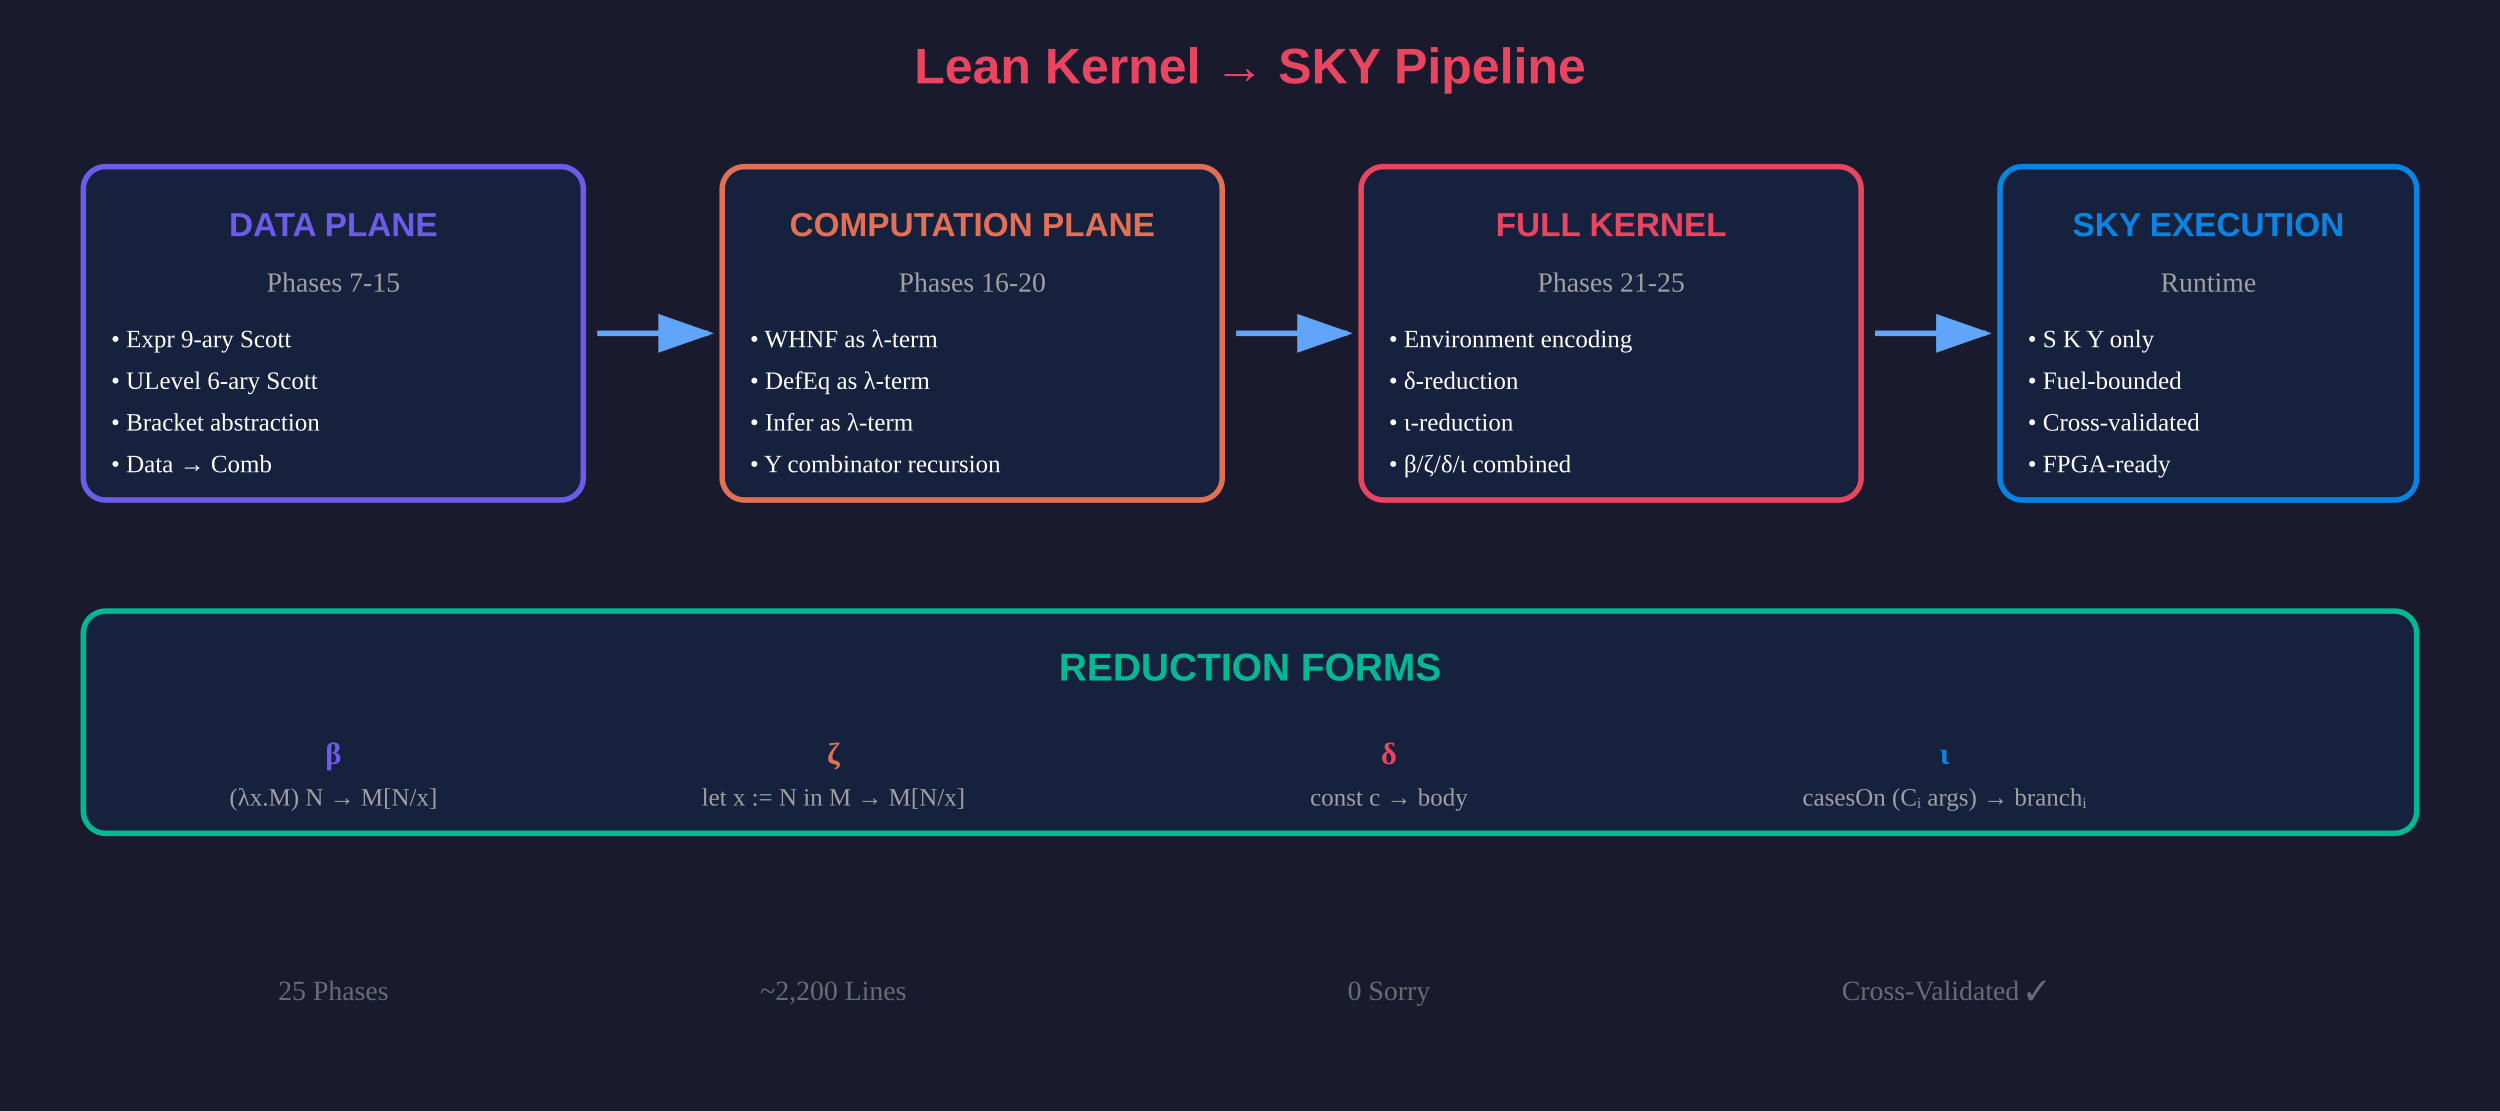
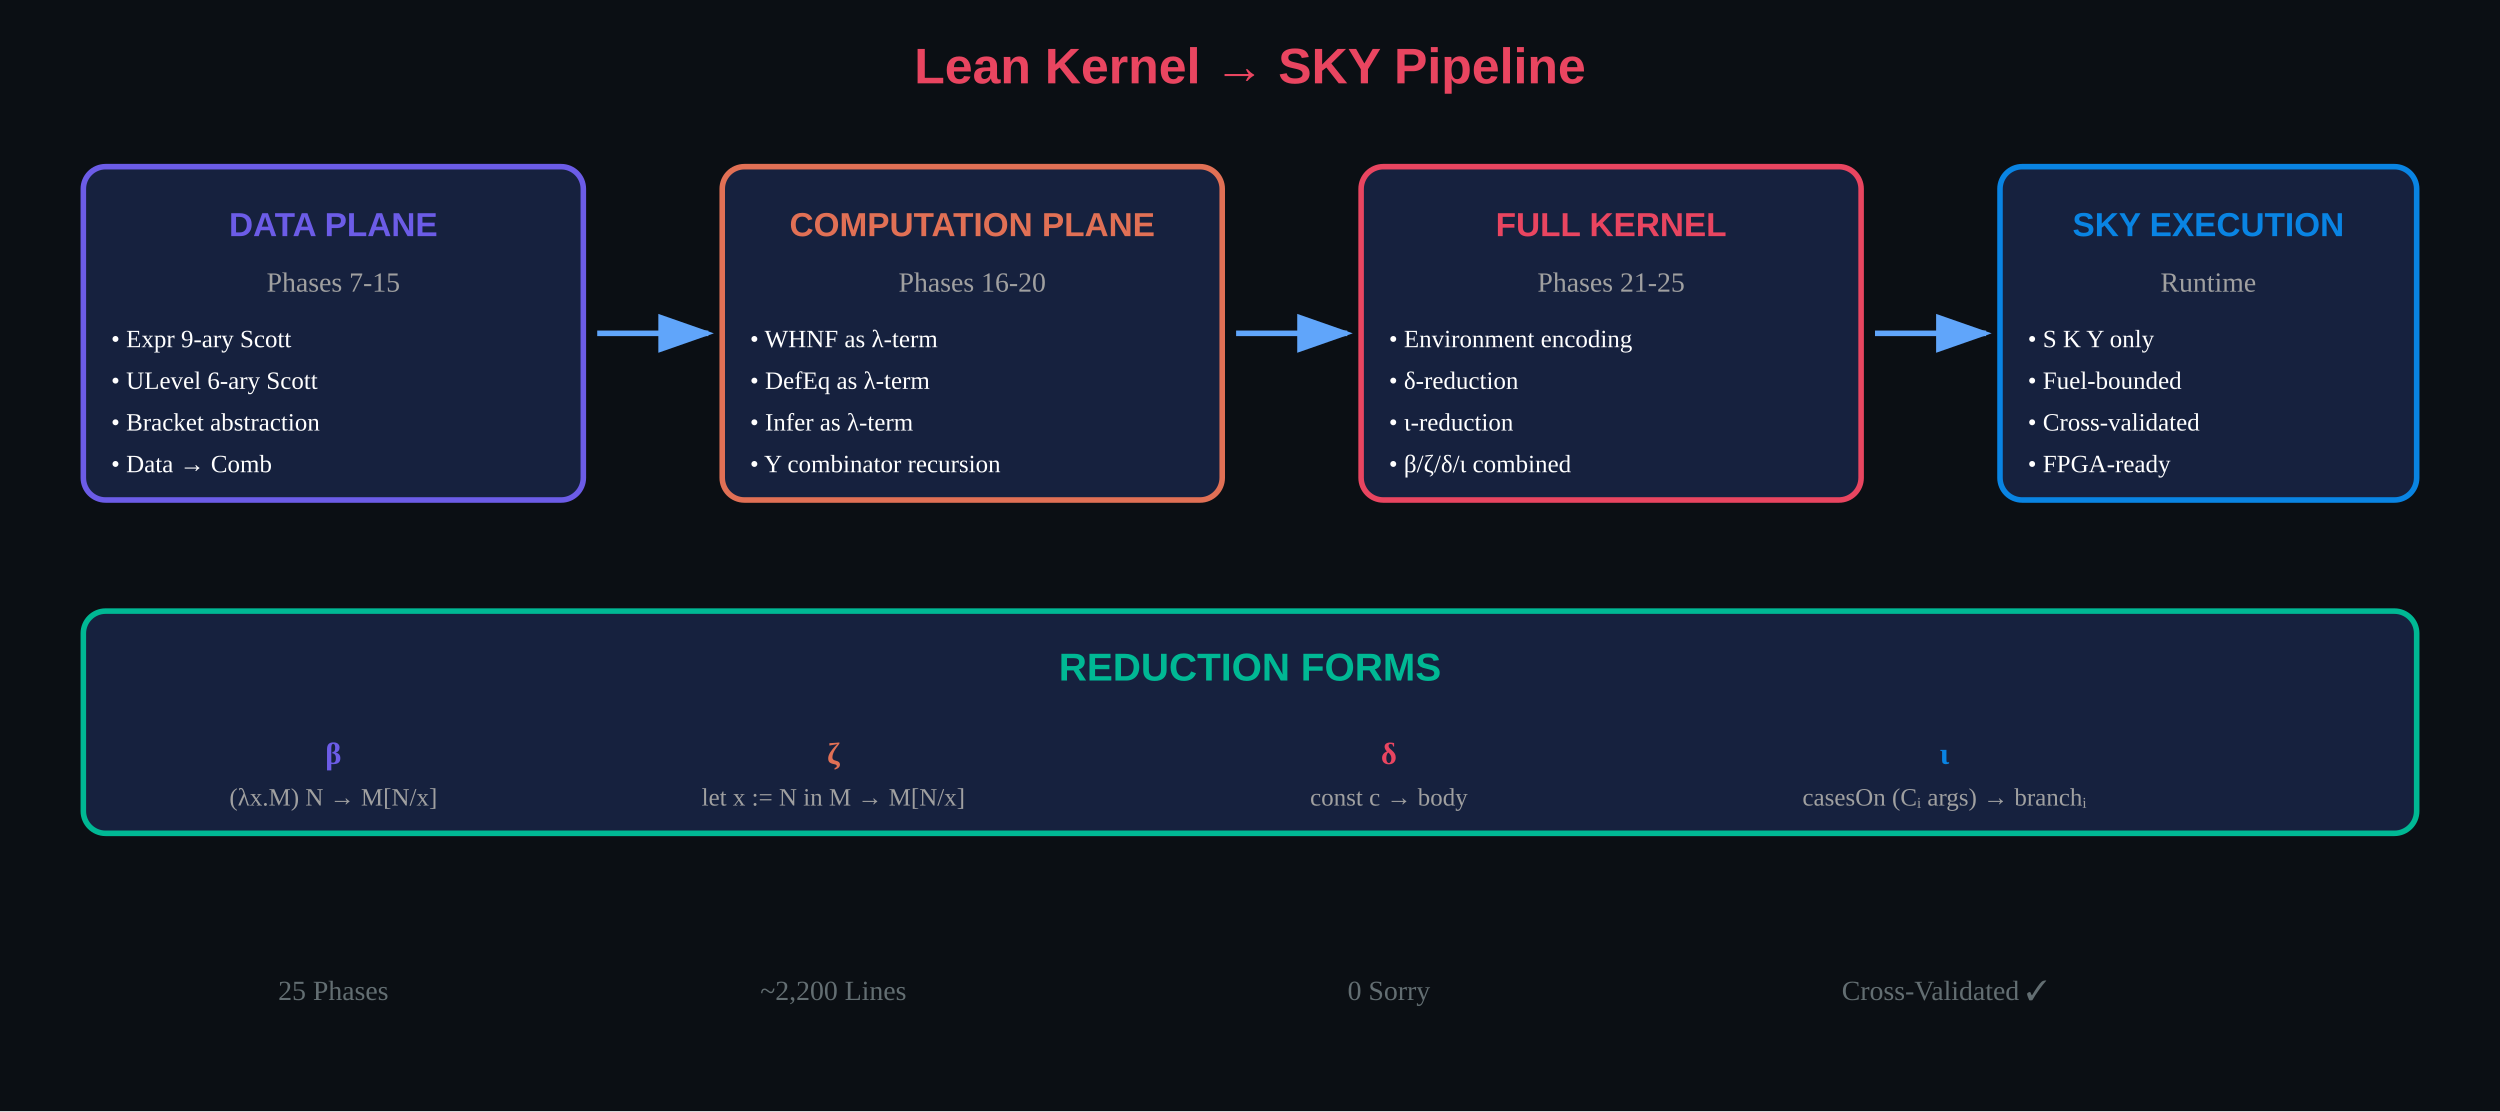
<svg xmlns="http://www.w3.org/2000/svg" viewBox="0 0 900 400" width="900" height="400">
  <defs>
    <marker id="arrowhead" markerWidth="10" markerHeight="7" refX="9" refY="3.5" orient="auto">
      <polygon points="0 0, 10 3.5, 0 7" fill="#60a5fa" />
    </marker>
  </defs>
-   <rect width="900" height="400" fill="#1a1a2e" />
+   <rect width="900" height="400" fill="#0b0f14" />
  <text x="450" y="30" text-anchor="middle" fill="#e94560" font-family="Arial" font-size="18" font-weight="bold">Lean Kernel → SKY Pipeline</text>
  <rect x="30" y="60" width="180" height="120" rx="8" fill="#16213e" stroke="#6c5ce7" stroke-width="2" />
  <text x="120" y="85" text-anchor="middle" fill="#6c5ce7" font-family="Arial" font-size="12" font-weight="bold">DATA PLANE</text>
  <text x="120" y="105" text-anchor="middle" fill="#a0a0a0" font-size="10">Phases 7-15</text>
  <text x="40" y="125" fill="#fff" font-size="9">• Expr 9-ary Scott</text>
  <text x="40" y="140" fill="#fff" font-size="9">• ULevel 6-ary Scott</text>
  <text x="40" y="155" fill="#fff" font-size="9">• Bracket abstraction</text>
  <text x="40" y="170" fill="#fff" font-size="9">• Data → Comb</text>
  <line x1="215" y1="120" x2="255" y2="120" stroke="#60a5fa" stroke-width="2" marker-end="url(#arrowhead)" />
  <rect x="260" y="60" width="180" height="120" rx="8" fill="#16213e" stroke="#e17055" stroke-width="2" />
  <text x="350" y="85" text-anchor="middle" fill="#e17055" font-family="Arial" font-size="12" font-weight="bold">COMPUTATION PLANE</text>
  <text x="350" y="105" text-anchor="middle" fill="#a0a0a0" font-size="10">Phases 16-20</text>
  <text x="270" y="125" fill="#fff" font-size="9">• WHNF as λ-term</text>
  <text x="270" y="140" fill="#fff" font-size="9">• DefEq as λ-term</text>
  <text x="270" y="155" fill="#fff" font-size="9">• Infer as λ-term</text>
  <text x="270" y="170" fill="#fff" font-size="9">• Y combinator recursion</text>
  <line x1="445" y1="120" x2="485" y2="120" stroke="#60a5fa" stroke-width="2" marker-end="url(#arrowhead)" />
  <rect x="490" y="60" width="180" height="120" rx="8" fill="#16213e" stroke="#e94560" stroke-width="2" />
  <text x="580" y="85" text-anchor="middle" fill="#e94560" font-family="Arial" font-size="12" font-weight="bold">FULL KERNEL</text>
  <text x="580" y="105" text-anchor="middle" fill="#a0a0a0" font-size="10">Phases 21-25</text>
  <text x="500" y="125" fill="#fff" font-size="9">• Environment encoding</text>
  <text x="500" y="140" fill="#fff" font-size="9">• δ-reduction</text>
  <text x="500" y="155" fill="#fff" font-size="9">• ι-reduction</text>
  <text x="500" y="170" fill="#fff" font-size="9">• β/ζ/δ/ι combined</text>
  <line x1="675" y1="120" x2="715" y2="120" stroke="#60a5fa" stroke-width="2" marker-end="url(#arrowhead)" />
  <rect x="720" y="60" width="150" height="120" rx="8" fill="#16213e" stroke="#0984e3" stroke-width="2" />
  <text x="795" y="85" text-anchor="middle" fill="#0984e3" font-family="Arial" font-size="12" font-weight="bold">SKY EXECUTION</text>
  <text x="795" y="105" text-anchor="middle" fill="#a0a0a0" font-size="10">Runtime</text>
  <text x="730" y="125" fill="#fff" font-size="9">• S K Y only</text>
  <text x="730" y="140" fill="#fff" font-size="9">• Fuel-bounded</text>
  <text x="730" y="155" fill="#fff" font-size="9">• Cross-validated</text>
  <text x="730" y="170" fill="#fff" font-size="9">• FPGA-ready</text>
  <rect x="30" y="220" width="840" height="80" rx="8" fill="#16213e" stroke="#00b894" stroke-width="2" />
  <text x="450" y="245" text-anchor="middle" fill="#00b894" font-family="Arial" font-size="14" font-weight="bold">REDUCTION FORMS</text>
  <text x="120" y="275" text-anchor="middle" fill="#6c5ce7" font-size="11" font-weight="bold">β</text>
  <text x="120" y="290" text-anchor="middle" fill="#a0a0a0" font-size="9">(λx.M) N → M[N/x]</text>
  <text x="300" y="275" text-anchor="middle" fill="#e17055" font-size="11" font-weight="bold">ζ</text>
  <text x="300" y="290" text-anchor="middle" fill="#a0a0a0" font-size="9">let x := N in M → M[N/x]</text>
  <text x="500" y="275" text-anchor="middle" fill="#e94560" font-size="11" font-weight="bold">δ</text>
  <text x="500" y="290" text-anchor="middle" fill="#a0a0a0" font-size="9">const c → body</text>
  <text x="700" y="275" text-anchor="middle" fill="#0984e3" font-size="11" font-weight="bold">ι</text>
  <text x="700" y="290" text-anchor="middle" fill="#a0a0a0" font-size="9">casesOn (Cᵢ args) → branchᵢ</text>
  <text x="120" y="360" text-anchor="middle" fill="#636e72" font-size="10">25 Phases</text>
  <text x="300" y="360" text-anchor="middle" fill="#636e72" font-size="10">~2,200 Lines</text>
  <text x="500" y="360" text-anchor="middle" fill="#636e72" font-size="10">0 Sorry</text>
  <text x="700" y="360" text-anchor="middle" fill="#636e72" font-size="10">Cross-Validated ✓</text>
</svg>
